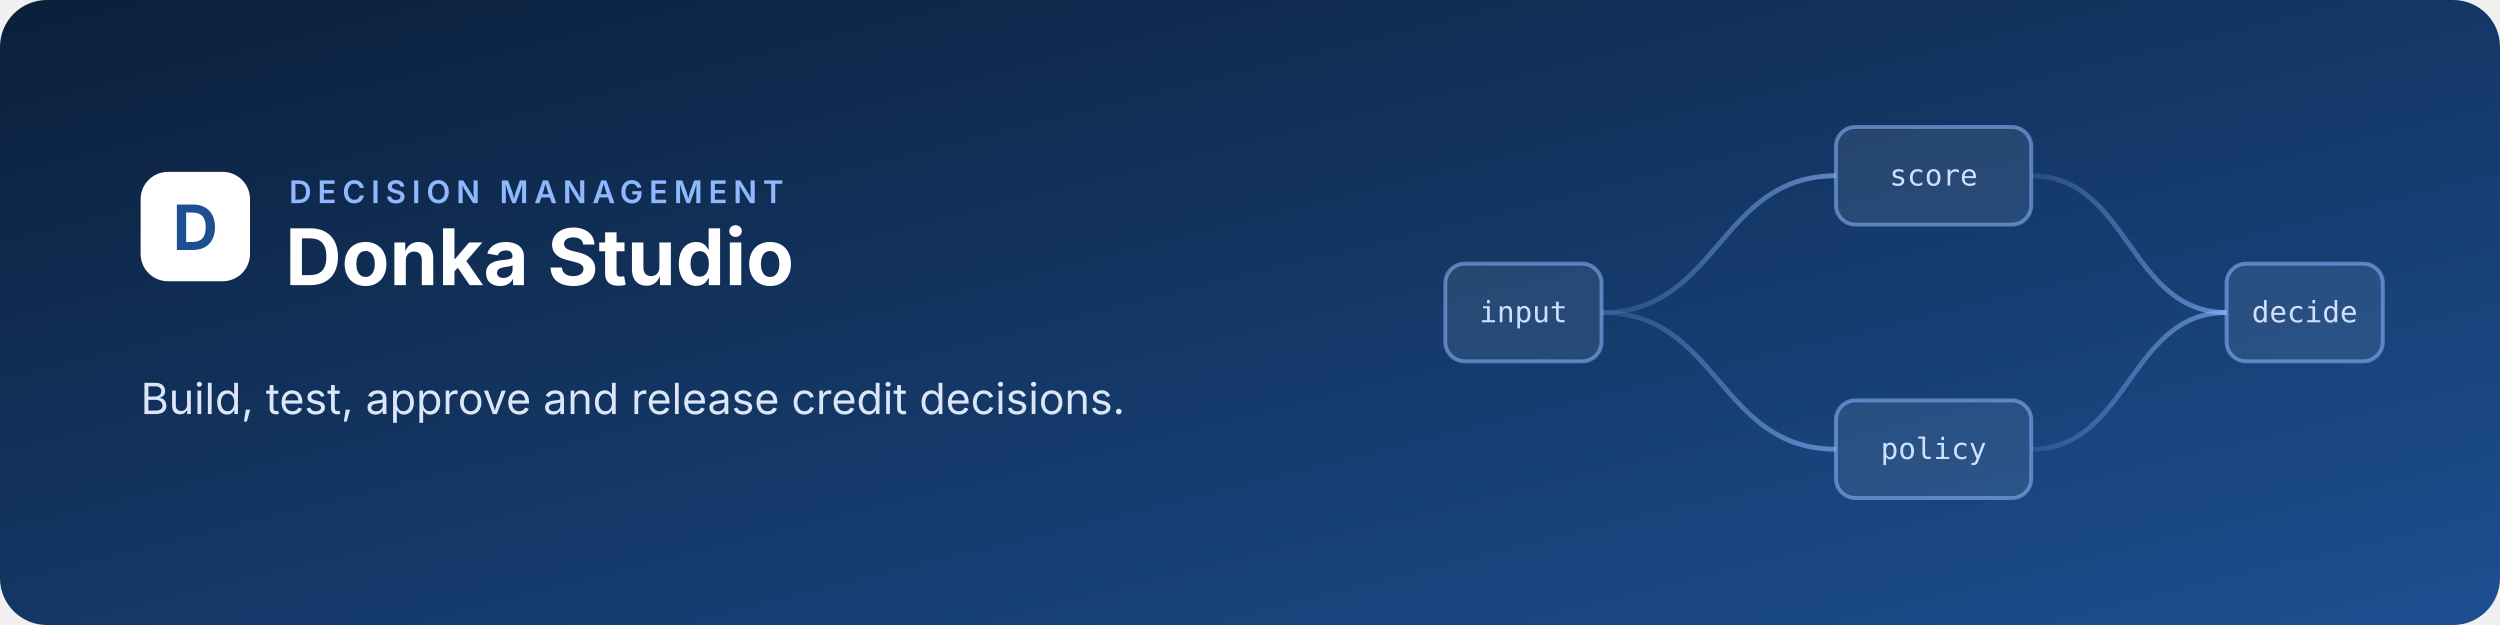
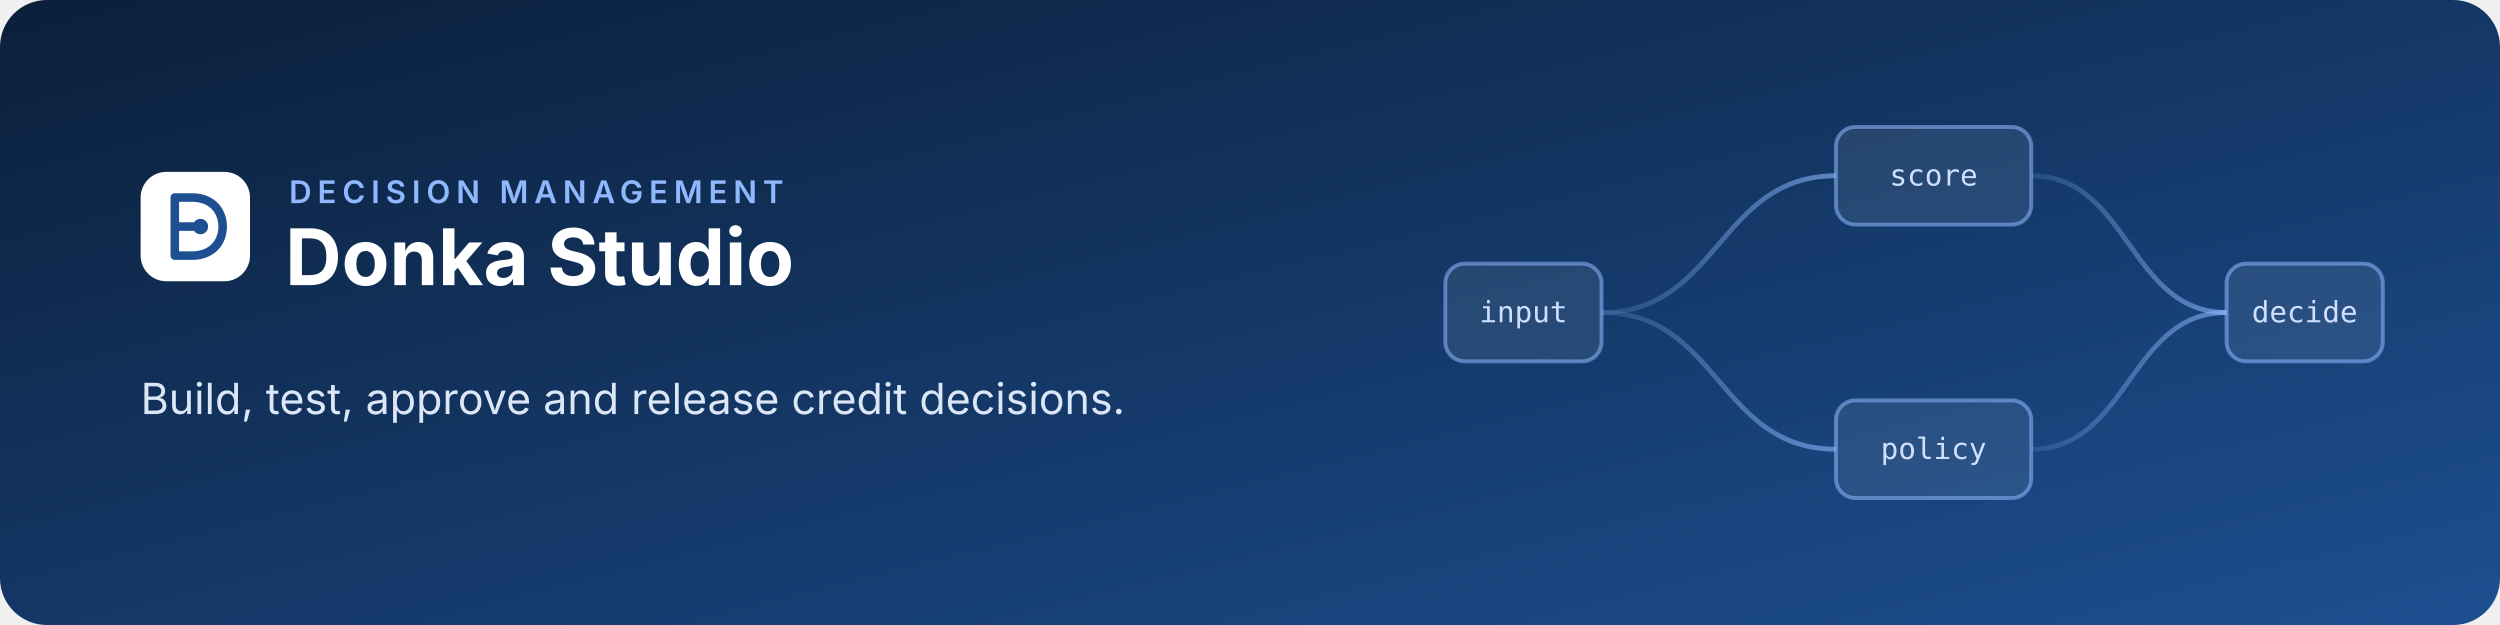
<svg xmlns="http://www.w3.org/2000/svg" width="1280" height="320" viewBox="0 0 1280 320" role="img" aria-label="Donka Studio: Build, test, approve and release credit decisions.">
  <defs>
    <linearGradient id="bg" x1="0" y1="0" x2="1" y2="1">
      <stop offset="0" stop-color="#0b1f3a" />
      <stop offset="1" stop-color="#1d4f91" />
    </linearGradient>
    <linearGradient id="edge" x1="0" y1="0" x2="1" y2="0">
      <stop offset="0" stop-color="#8fb8ff" stop-opacity="0.15" />
      <stop offset="1" stop-color="#8fb8ff" stop-opacity="0.6" />
    </linearGradient>
  </defs>
  <rect width="1280" height="320" rx="24" fill="url(#bg)" />
  <g fill="none" stroke="url(#edge)" stroke-width="2.5">
    <path d="M820 160 C 880 160, 880 90, 940 90" />
    <path d="M820 160 C 880 160, 880 230, 940 230" />
    <path d="M1040 90 C 1090 90, 1090 160, 1140 160" />
    <path d="M1040 230 C 1090 230, 1090 160, 1140 160" />
  </g>
  <g fill="#ffffff" fill-opacity="0.08" stroke="#8fb8ff" stroke-opacity="0.55" stroke-width="2">
    <rect x="740" y="135" width="80" height="50" rx="10" />
    <rect x="940" y="65" width="100" height="50" rx="10" />
    <rect x="940" y="205" width="100" height="50" rx="10" />
    <rect x="1140" y="135" width="80" height="50" rx="10" />
  </g>
  <g font-family="ui-monospace, SFMono-Regular, Menlo, monospace" font-size="15" fill="#cfe0ff" text-anchor="middle">
    <text x="780" y="165">input</text>
    <text x="990" y="95">score</text>
    <text x="990" y="235">policy</text>
    <text x="1180" y="165">decide</text>
  </g>
-   <rect x="72" y="88" width="56" height="56" rx="14" fill="#ffffff" />
-   <text x="100" y="128" font-family="ui-sans-serif, system-ui, -apple-system, 'Segoe UI', sans-serif" font-size="32" font-weight="700" fill="#1d4f91" text-anchor="middle">D</text>
+   <g transform="translate(72,88) scale(0.875)">
+     <rect width="64" height="64" rx="15" fill="#ffffff" />
+     <g fill="none" stroke="#1d4f91" stroke-width="5" stroke-linecap="round" stroke-linejoin="round">
+       <path d="M20 15 V49 M20 15 H30 C42 15 48 23 48 32 C48 41 42 49 30 49 H20 M20 32 H31" />
+       <circle cx="35" cy="32" r="4.5" fill="#1d4f91" stroke="none" />
+     </g>
+   </g>
  <g font-family="ui-sans-serif, system-ui, -apple-system, 'Segoe UI', sans-serif">
    <text x="148" y="104" font-size="16" letter-spacing="3" fill="#8fb8ff" font-weight="600">DECISION MANAGEMENT</text>
    <text x="146" y="146" font-size="40" font-weight="700" fill="#ffffff">Donka Studio</text>
    <text x="72" y="212" font-size="22" fill="#dbe6f7">Build, test, approve and release credit decisions.</text>
  </g>
</svg>
